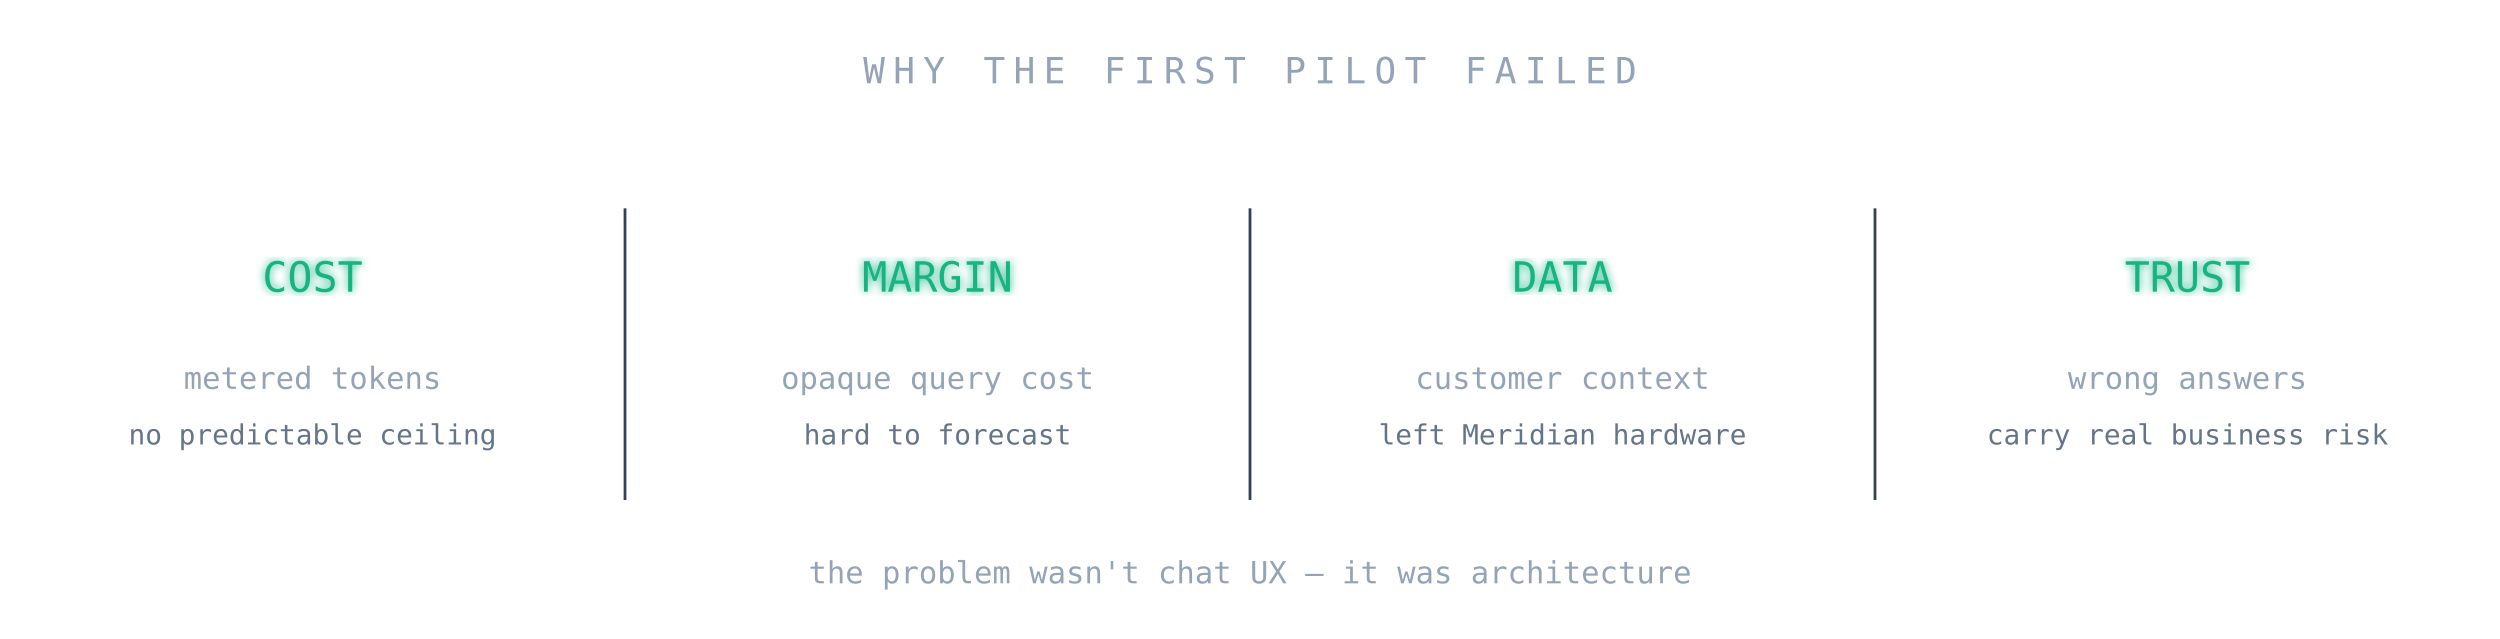
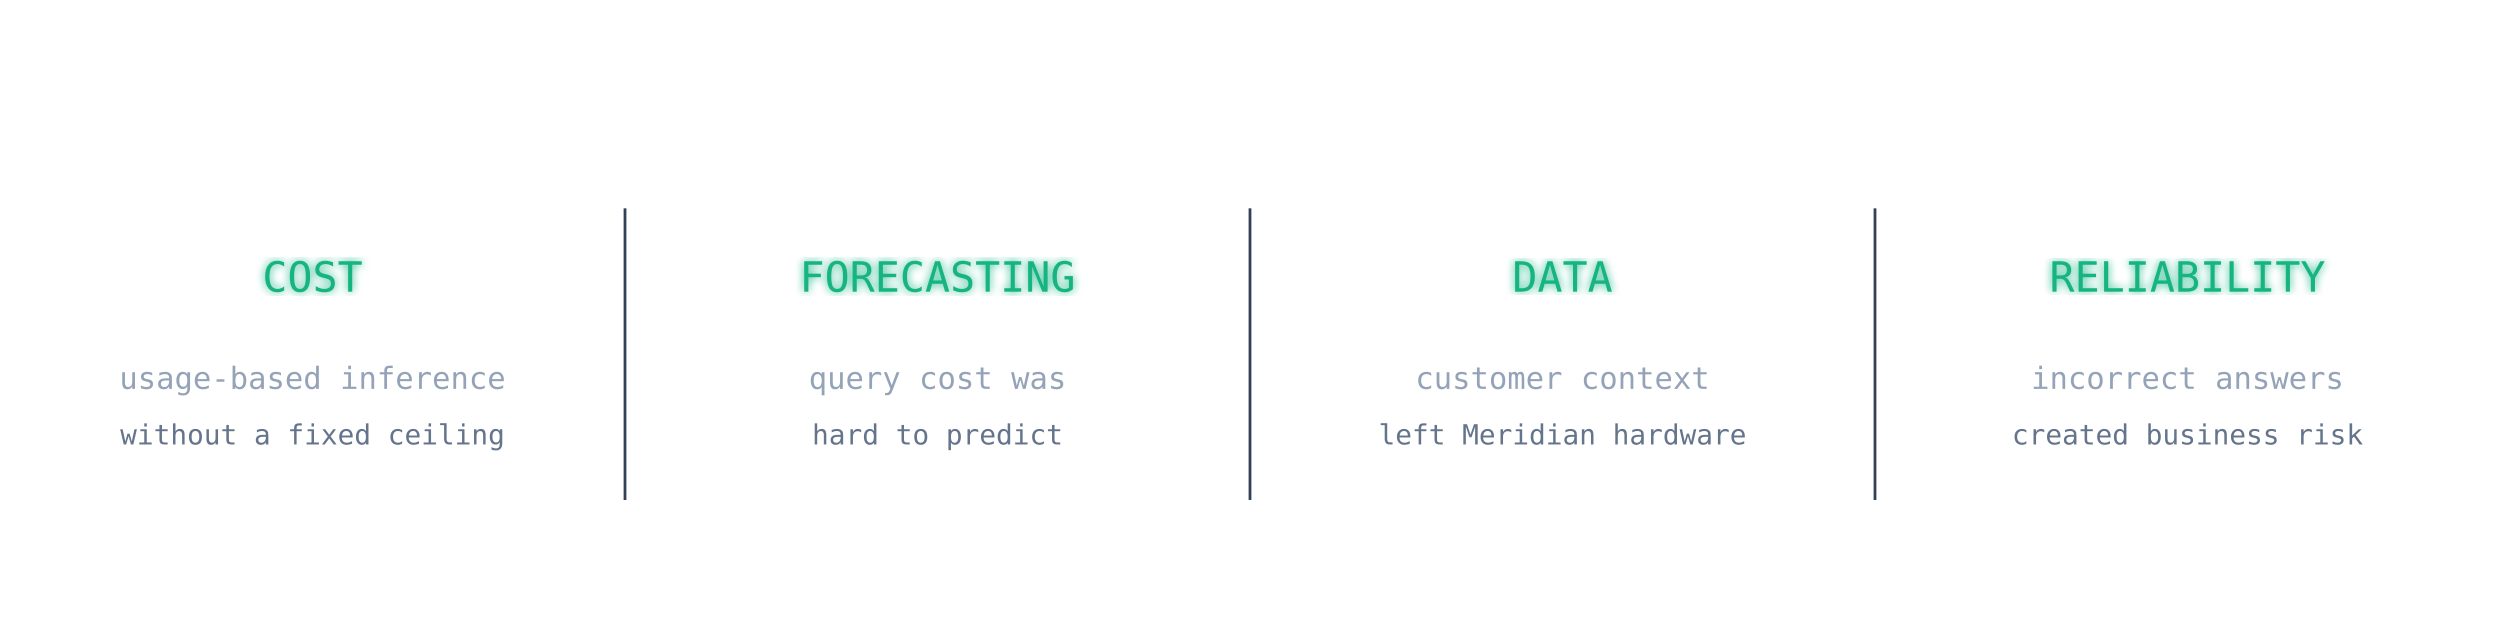
<svg xmlns="http://www.w3.org/2000/svg" viewBox="0 0 900 230" width="900" height="230" role="img" aria-labelledby="problem-title">
  <defs>
    <filter id="glow">
      <feGaussianBlur stdDeviation="1.6" result="blur" />
      <feMerge>
        <feMergeNode in="blur" />
        <feMergeNode in="SourceGraphic" />
      </feMerge>
    </filter>
    <style>
      text {
        font-family: "JetBrains Mono", ui-monospace, SFMono-Regular, Menlo, Consolas, monospace;
      }
    </style>
  </defs>
-   <text x="450" y="30" text-anchor="middle" fill="#94a3b8" font-size="13" letter-spacing="3">
-     WHY THE FIRST PILOT FAILED
-   </text>
  <line x1="225" y1="75" x2="225" y2="180" stroke="#334155" />
  <line x1="450" y1="75" x2="450" y2="180" stroke="#334155" />
  <line x1="675" y1="75" x2="675" y2="180" stroke="#334155" />
  <text x="112.5" y="105" text-anchor="middle" fill="#18b480" font-size="15" filter="url(#glow)">COST</text>
-   <text x="112.5" y="140" text-anchor="middle" fill="#94a3b8" font-size="11">metered tokens</text>
-   <text x="112.5" y="160" text-anchor="middle" fill="#64748b" font-size="10">no predictable ceiling</text>
-   <text x="337.5" y="105" text-anchor="middle" fill="#18b480" font-size="15" filter="url(#glow)">MARGIN</text>
-   <text x="337.5" y="140" text-anchor="middle" fill="#94a3b8" font-size="11">opaque query cost</text>
-   <text x="337.5" y="160" text-anchor="middle" fill="#64748b" font-size="10">hard to forecast</text>
+   <text x="112.5" y="140" text-anchor="middle" fill="#94a3b8" font-size="11">usage-based inference</text>
+   <text x="112.5" y="160" text-anchor="middle" fill="#64748b" font-size="10">without a fixed ceiling</text>
+   <text x="337.5" y="105" text-anchor="middle" fill="#18b480" font-size="15" filter="url(#glow)">FORECASTING</text>
+   <text x="337.5" y="140" text-anchor="middle" fill="#94a3b8" font-size="11">query cost was</text>
+   <text x="337.5" y="160" text-anchor="middle" fill="#64748b" font-size="10">hard to predict</text>
  <text x="562.5" y="105" text-anchor="middle" fill="#18b480" font-size="15" filter="url(#glow)">DATA</text>
  <text x="562.5" y="140" text-anchor="middle" fill="#94a3b8" font-size="11">customer context</text>
  <text x="562.5" y="160" text-anchor="middle" fill="#64748b" font-size="10">left Meridian hardware</text>
-   <text x="787.5" y="105" text-anchor="middle" fill="#18b480" font-size="15" filter="url(#glow)">TRUST</text>
-   <text x="787.5" y="140" text-anchor="middle" fill="#94a3b8" font-size="11">wrong answers</text>
-   <text x="787.5" y="160" text-anchor="middle" fill="#64748b" font-size="10">carry real business risk</text>
-   <text x="450" y="210" text-anchor="middle" fill="#94a3b8" font-size="11">
-     the problem wasn't chat UX — it was architecture
-   </text>
+   <text x="787.5" y="105" text-anchor="middle" fill="#18b480" font-size="15" filter="url(#glow)">RELIABILITY</text>
+   <text x="787.5" y="140" text-anchor="middle" fill="#94a3b8" font-size="11">incorrect answers</text>
+   <text x="787.5" y="160" text-anchor="middle" fill="#64748b" font-size="10">created business risk</text>
</svg>
